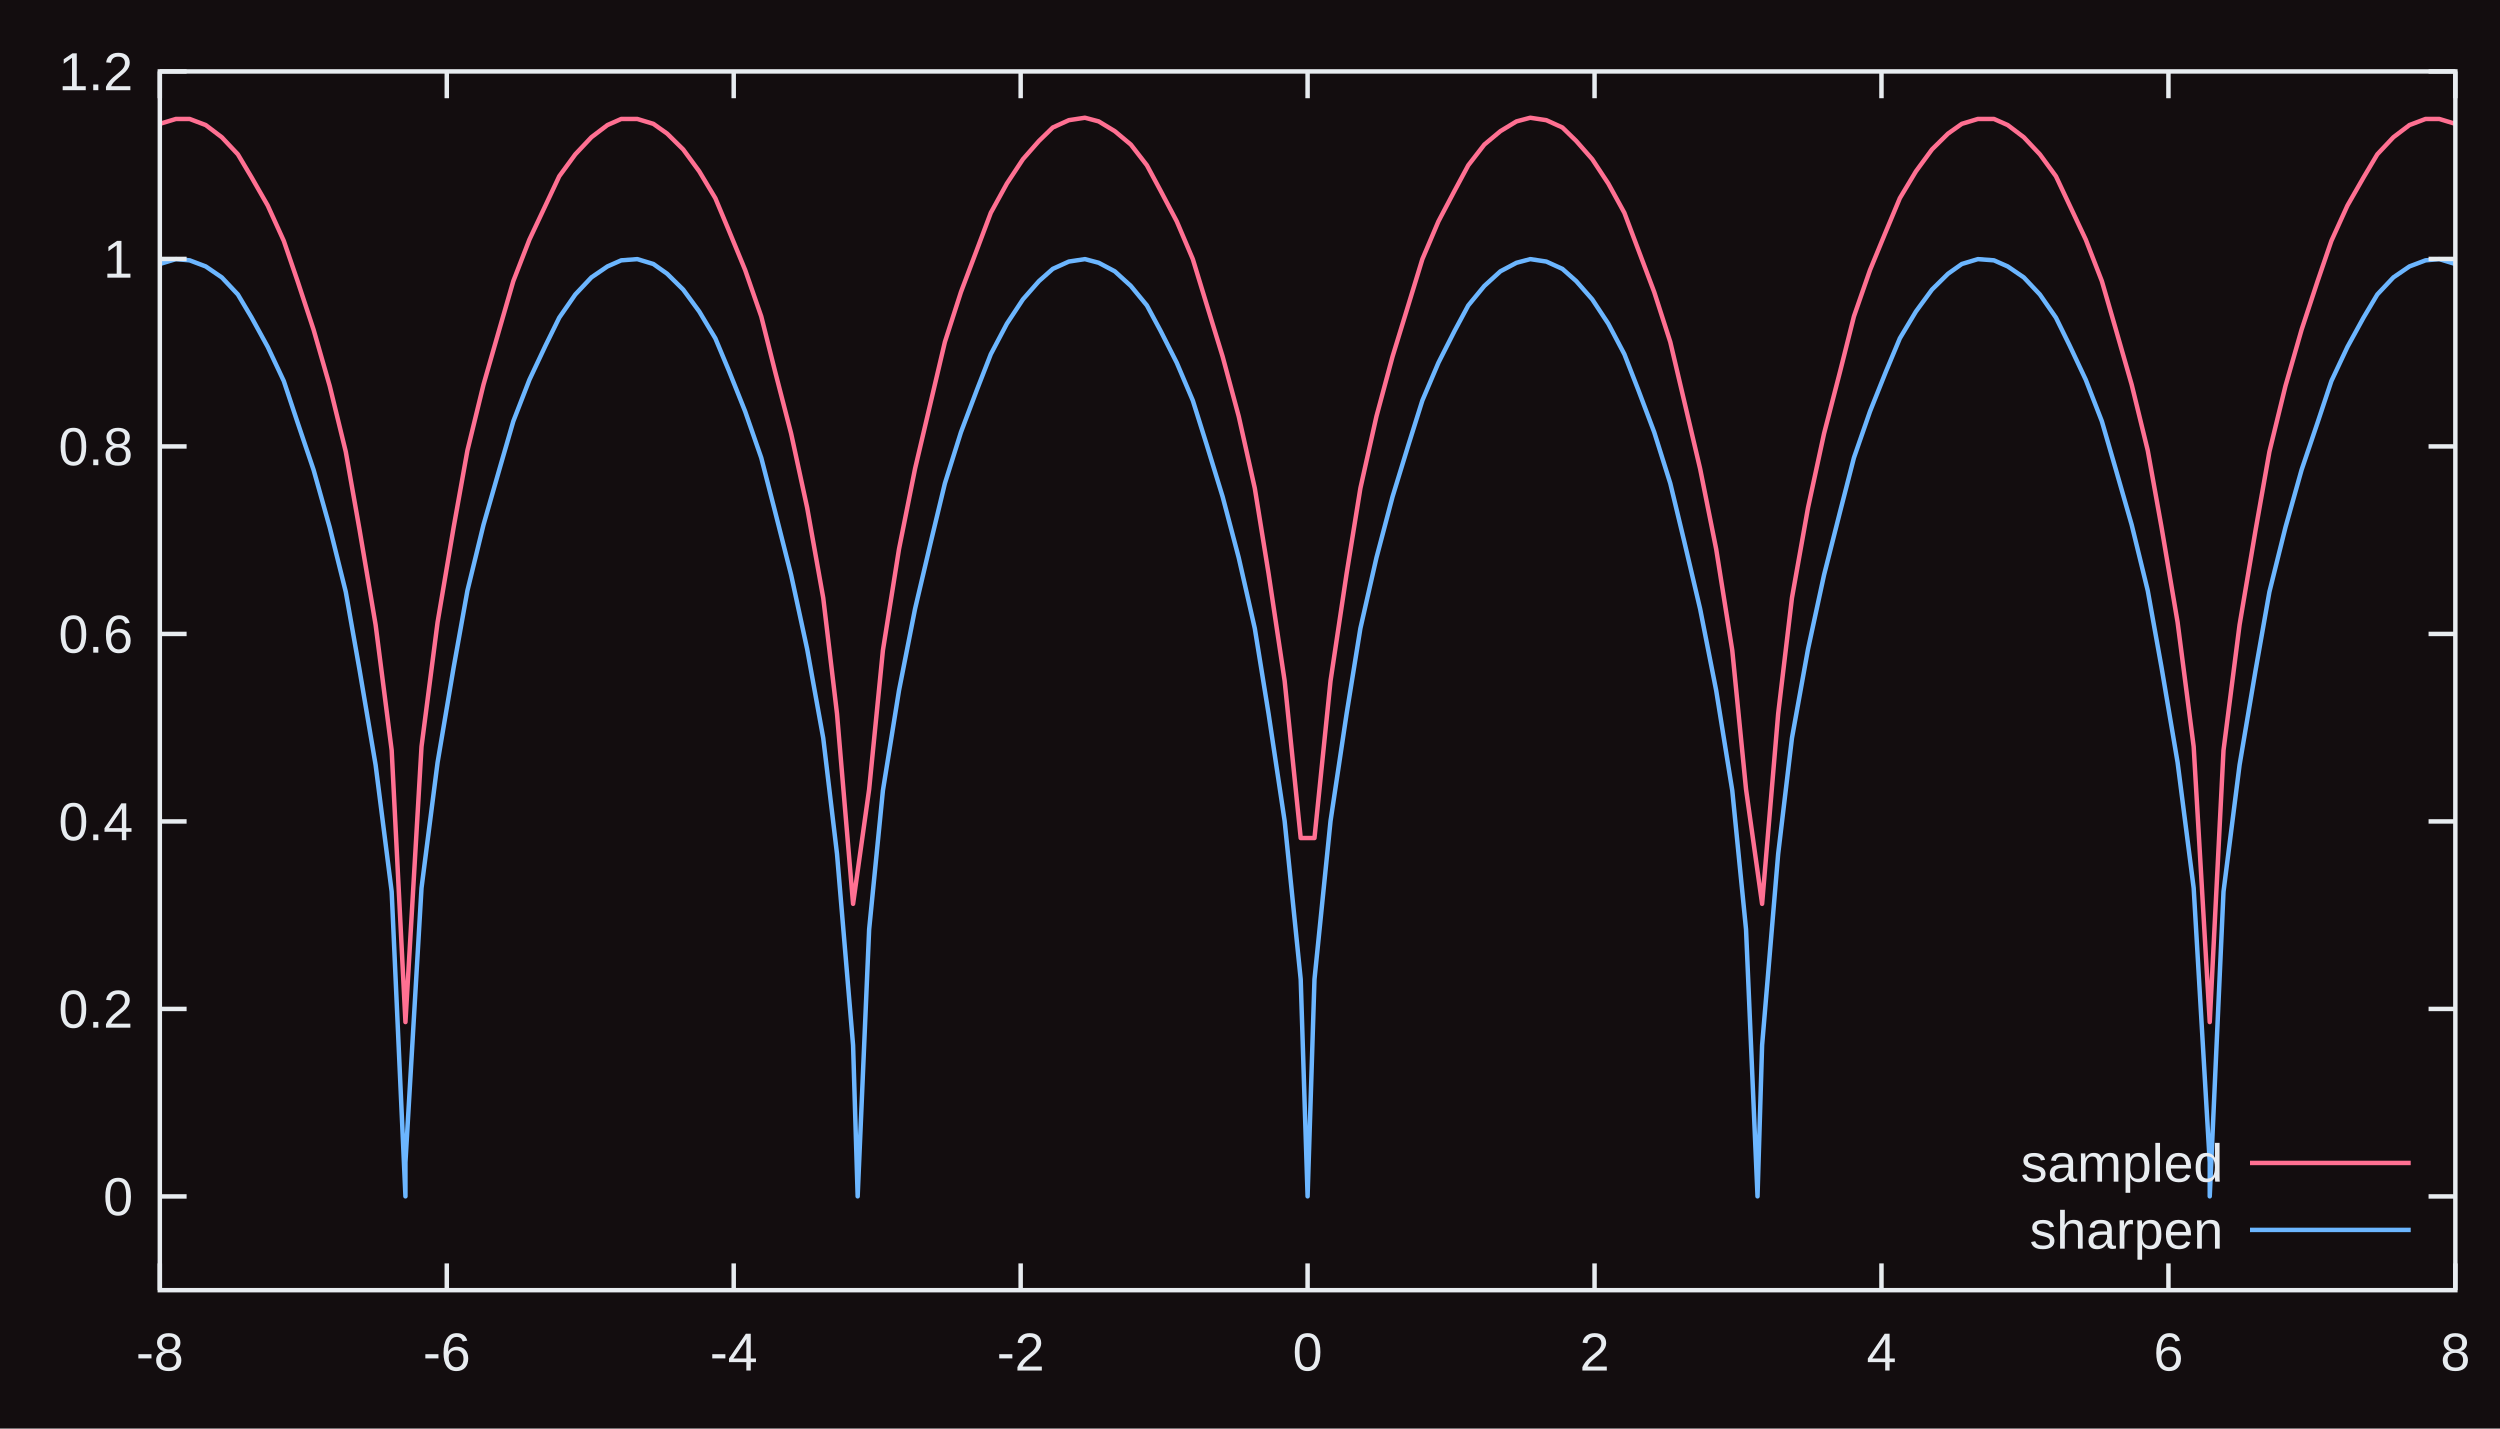
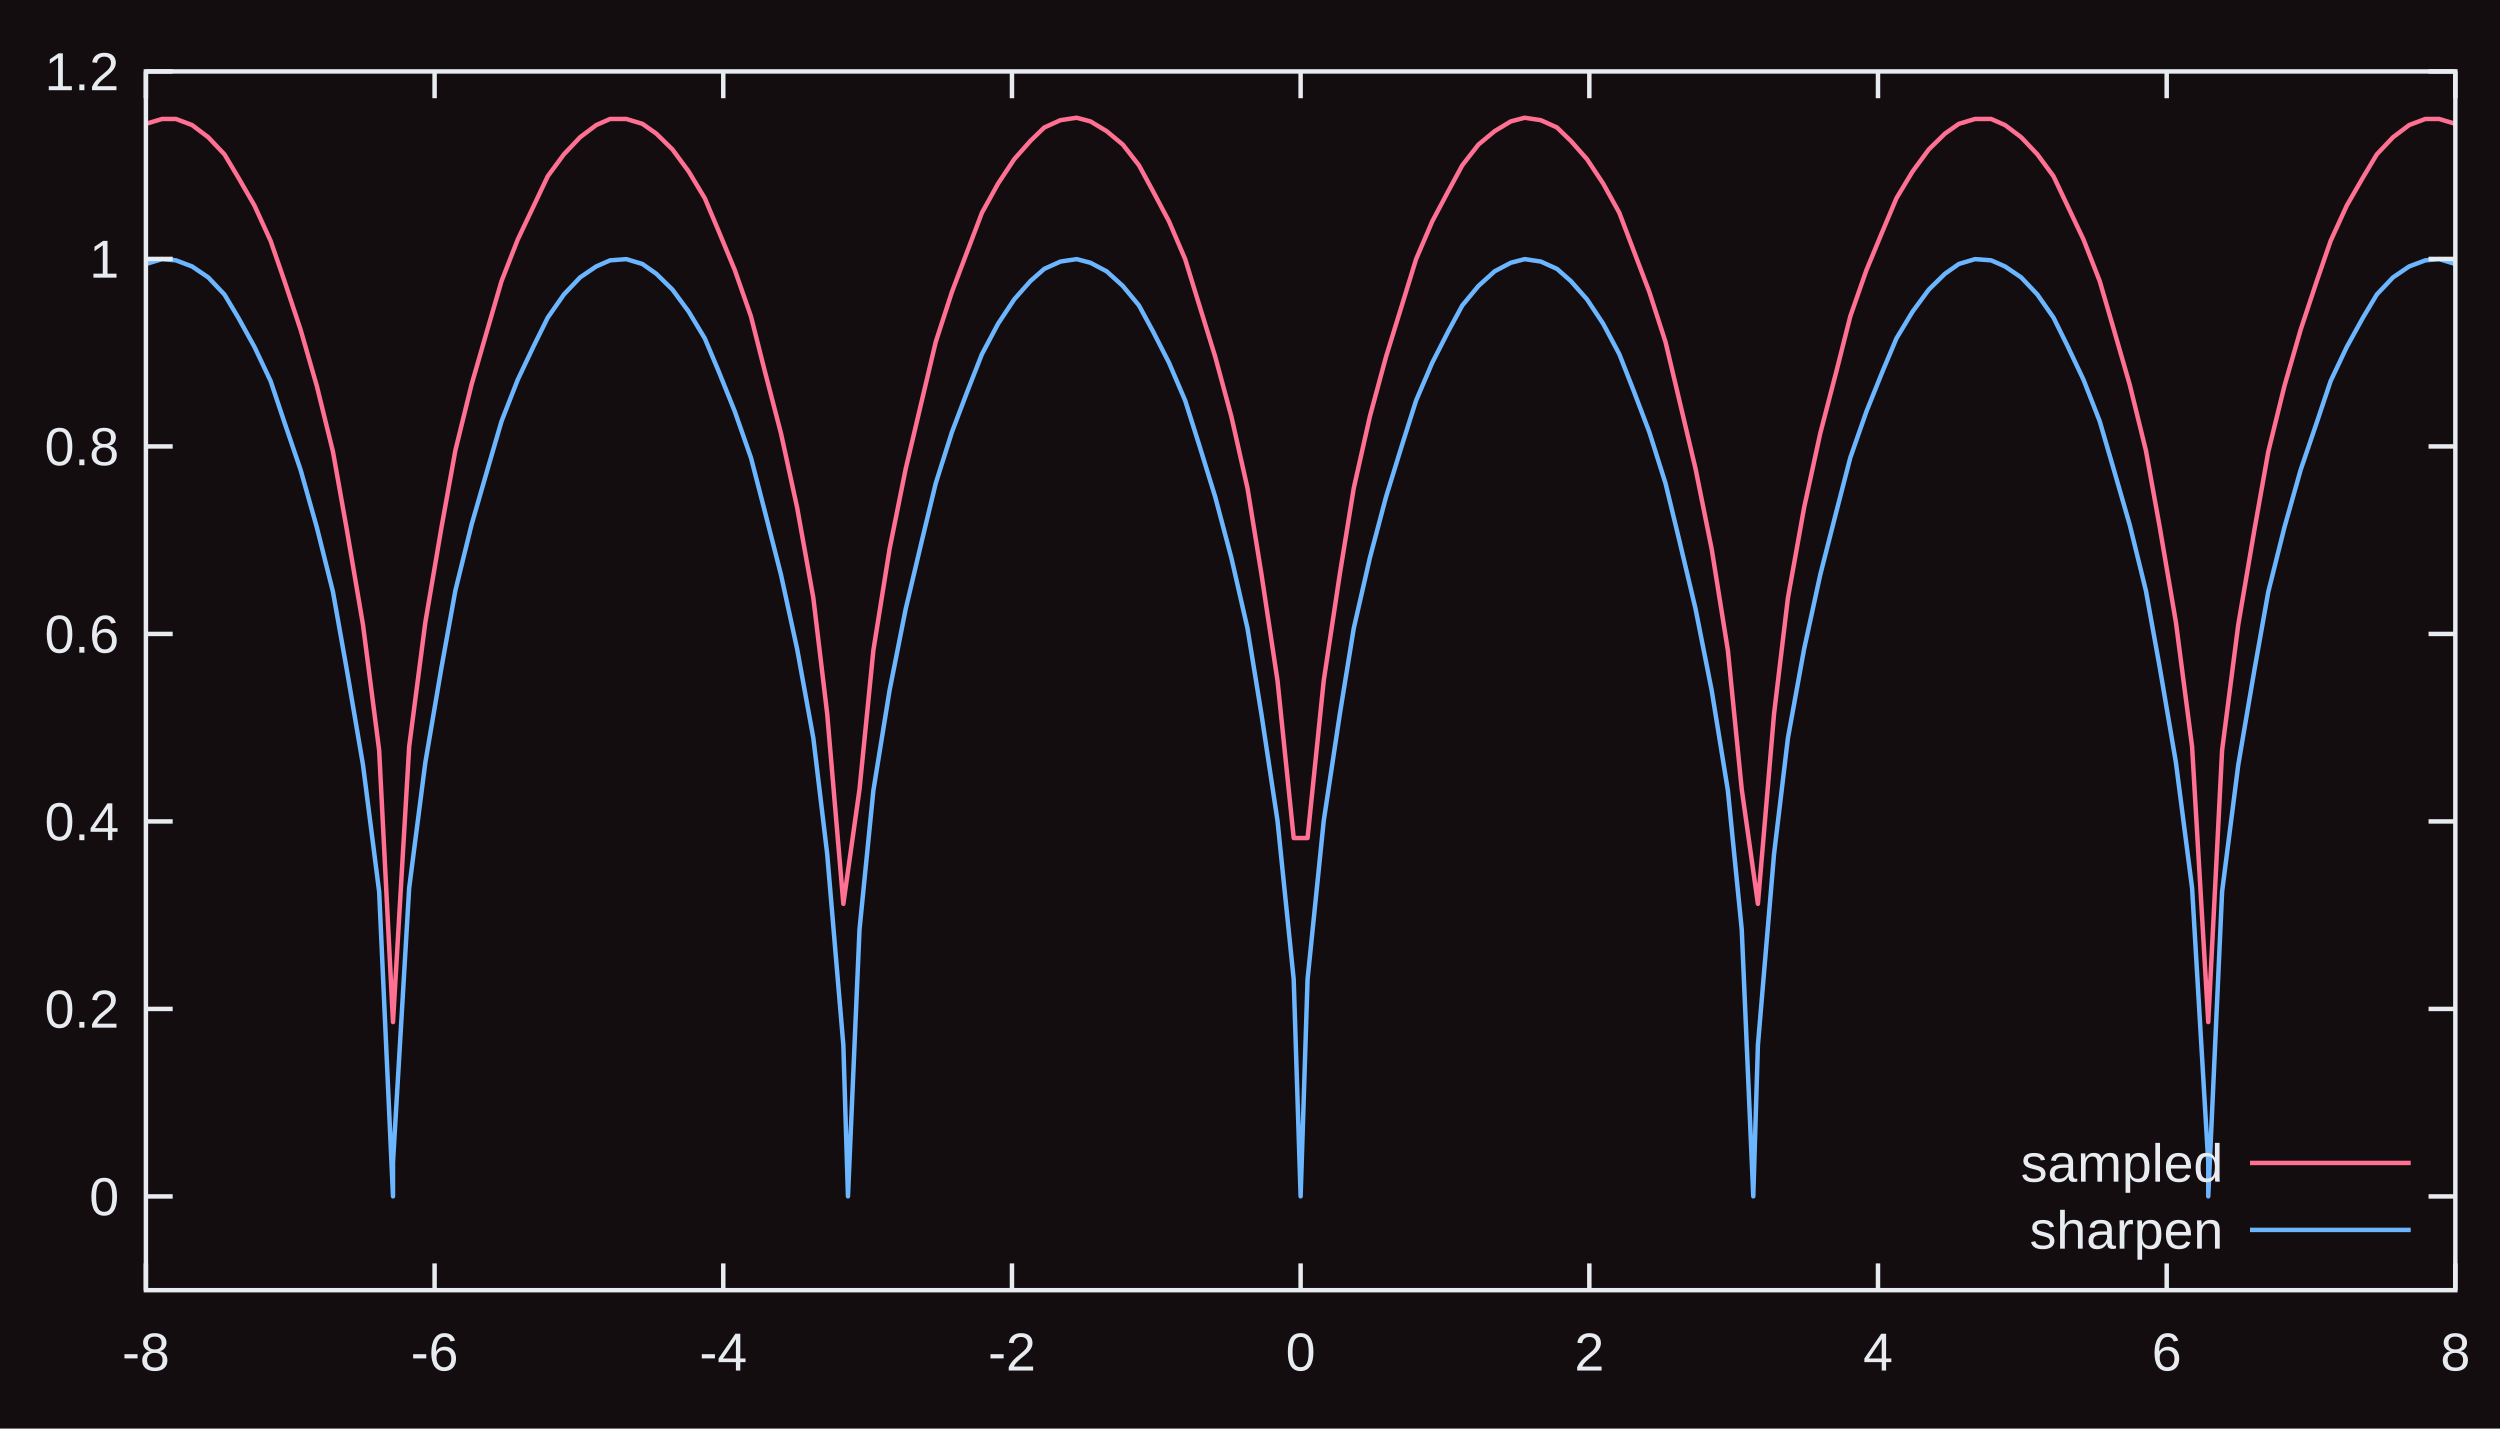
<svg xmlns="http://www.w3.org/2000/svg" width="560" height="320" viewBox="0 0 560 320" font-family="Arial,Helvetica,sans-serif" font-size="12" fill="#e8ecf0" data-theme="night" data-frame="#e8ecf0" data-grid-color="#5c4950">
  <rect x="0" y="0" width="560" height="320" fill="#130d0f" stroke="none" stroke-width="0" />
-   <g class="fs-axes" data-area="35.8 550 16 289" data-x="-8e0 8e0" data-y="-1e-1 1.2e0" data-log="0 0" data-grid="0" data-font-size="12" data-xformat="%h" data-yformat="%h">
+   <g class="fs-axes" data-area="32.68 550 16 289" data-x="-8e0 8e0" data-y="-1e-1 1.2e0" data-log="0 0" data-grid="0" data-font-size="12" data-xformat="%h" data-yformat="%h">
    <g class="fs-grid" display="none">
-       <polyline fill="none" stroke="#5c4950" stroke-width="0.5" stroke-dasharray="2,3" points="35.8,289 35.8,16" />
-       <polyline fill="none" stroke="#5c4950" stroke-width="0.5" stroke-dasharray="2,3" points="100.08,289 100.08,16" />
-       <polyline fill="none" stroke="#5c4950" stroke-width="0.5" stroke-dasharray="2,3" points="164.35,289 164.35,16" />
-       <polyline fill="none" stroke="#5c4950" stroke-width="0.5" stroke-dasharray="2,3" points="228.63,289 228.63,16" />
-       <polyline fill="none" stroke="#5c4950" stroke-width="0.5" stroke-dasharray="2,3" points="292.9,289 292.9,16" />
-       <polyline fill="none" stroke="#5c4950" stroke-width="0.5" stroke-dasharray="2,3" points="357.18,289 357.18,16" />
-       <polyline fill="none" stroke="#5c4950" stroke-width="0.5" stroke-dasharray="2,3" points="421.45,289 421.45,16" />
-       <polyline fill="none" stroke="#5c4950" stroke-width="0.5" stroke-dasharray="2,3" points="485.73,289 485.73,16" />
+       <polyline fill="none" stroke="#5c4950" stroke-width="0.5" stroke-dasharray="2,3" points="32.68,289 32.68,16" />
+       <polyline fill="none" stroke="#5c4950" stroke-width="0.5" stroke-dasharray="2,3" points="97.35,289 97.35,16" />
+       <polyline fill="none" stroke="#5c4950" stroke-width="0.5" stroke-dasharray="2,3" points="162.01,289 162.01,16" />
+       <polyline fill="none" stroke="#5c4950" stroke-width="0.5" stroke-dasharray="2,3" points="226.68,289 226.68,16" />
+       <polyline fill="none" stroke="#5c4950" stroke-width="0.5" stroke-dasharray="2,3" points="291.34,289 291.34,16" />
+       <polyline fill="none" stroke="#5c4950" stroke-width="0.5" stroke-dasharray="2,3" points="356.01,289 356.01,16" />
+       <polyline fill="none" stroke="#5c4950" stroke-width="0.5" stroke-dasharray="2,3" points="420.67,289 420.67,16" />
+       <polyline fill="none" stroke="#5c4950" stroke-width="0.5" stroke-dasharray="2,3" points="485.34,289 485.34,16" />
      <polyline fill="none" stroke="#5c4950" stroke-width="0.5" stroke-dasharray="2,3" points="550,289 550,16" />
-       <polyline fill="none" stroke="#5c4950" stroke-width="0.5" stroke-dasharray="2,3" points="35.8,268 550,268" />
-       <polyline fill="none" stroke="#5c4950" stroke-width="0.5" stroke-dasharray="2,3" points="35.8,226 550,226" />
-       <polyline fill="none" stroke="#5c4950" stroke-width="0.5" stroke-dasharray="2,3" points="35.8,184 550,184" />
-       <polyline fill="none" stroke="#5c4950" stroke-width="0.5" stroke-dasharray="2,3" points="35.8,142 550,142" />
-       <polyline fill="none" stroke="#5c4950" stroke-width="0.5" stroke-dasharray="2,3" points="35.8,100 550,100" />
-       <polyline fill="none" stroke="#5c4950" stroke-width="0.5" stroke-dasharray="2,3" points="35.8,58 550,58" />
-       <polyline fill="none" stroke="#5c4950" stroke-width="0.5" stroke-dasharray="2,3" points="35.8,16 550,16" />
+       <polyline fill="none" stroke="#5c4950" stroke-width="0.5" stroke-dasharray="2,3" points="32.68,268 550,268" />
+       <polyline fill="none" stroke="#5c4950" stroke-width="0.5" stroke-dasharray="2,3" points="32.68,226 550,226" />
+       <polyline fill="none" stroke="#5c4950" stroke-width="0.5" stroke-dasharray="2,3" points="32.68,184 550,184" />
+       <polyline fill="none" stroke="#5c4950" stroke-width="0.5" stroke-dasharray="2,3" points="32.68,142 550,142" />
+       <polyline fill="none" stroke="#5c4950" stroke-width="0.5" stroke-dasharray="2,3" points="32.68,100 550,100" />
+       <polyline fill="none" stroke="#5c4950" stroke-width="0.5" stroke-dasharray="2,3" points="32.68,58 550,58" />
+       <polyline fill="none" stroke="#5c4950" stroke-width="0.5" stroke-dasharray="2,3" points="32.68,16 550,16" />
    </g>
-     <svg class="fs-plot" x="35.8" y="16" width="514.2" height="273" viewBox="0 0 1 1" preserveAspectRatio="none" overflow="hidden">
+     <svg class="fs-plot" x="32.68" y="16" width="517.32" height="273" viewBox="0 0 1 1" preserveAspectRatio="none" overflow="hidden">
      <g class="fs-series" data-series="1">
        <polyline fill="none" stroke="#ff7092" stroke-width="1" stroke-linejoin="round" vector-effect="non-scaling-stroke" points="0,0.043 0.007,0.039 0.013,0.039 0.02,0.044 0.027,0.054 0.034,0.068 0.04,0.087 0.047,0.11 0.054,0.139 0.06,0.172 0.067,0.212 0.074,0.258 0.081,0.312 0.087,0.376 0.094,0.454 0.101,0.557 0.107,0.78 0.114,0.554 0.121,0.452 0.128,0.374 0.134,0.311 0.141,0.257 0.148,0.211 0.154,0.172 0.161,0.138 0.168,0.11 0.174,0.086 0.181,0.068 0.188,0.054 0.195,0.044 0.201,0.039 0.208,0.039 0.215,0.043 0.221,0.051 0.228,0.064 0.235,0.082 0.242,0.104 0.248,0.131 0.255,0.163 0.262,0.201 0.268,0.246 0.275,0.297 0.282,0.358 0.289,0.432 0.295,0.527 0.302,0.683 0.309,0.589 0.315,0.475 0.322,0.392 0.329,0.326 0.336,0.27 0.342,0.222 0.349,0.181 0.356,0.146 0.362,0.116 0.369,0.092 0.376,0.072 0.383,0.057 0.389,0.046 0.396,0.04 0.403,0.038 0.409,0.041 0.416,0.049 0.423,0.06 0.43,0.077 0.436,0.098 0.443,0.123 0.45,0.154 0.456,0.191 0.463,0.234 0.47,0.283 0.477,0.342 0.483,0.412 0.49,0.5 0.497,0.629 0.503,0.629 0.51,0.5 0.517,0.412 0.523,0.342 0.53,0.283 0.537,0.234 0.544,0.191 0.55,0.154 0.557,0.123 0.564,0.098 0.57,0.077 0.577,0.06 0.584,0.049 0.591,0.041 0.597,0.038 0.604,0.04 0.611,0.046 0.617,0.057 0.624,0.072 0.631,0.092 0.638,0.116 0.644,0.146 0.651,0.181 0.658,0.222 0.664,0.27 0.671,0.326 0.678,0.392 0.685,0.475 0.691,0.589 0.698,0.683 0.705,0.527 0.711,0.432 0.718,0.358 0.725,0.297 0.732,0.246 0.738,0.201 0.745,0.163 0.752,0.131 0.758,0.104 0.765,0.082 0.772,0.064 0.779,0.051 0.785,0.043 0.792,0.039 0.799,0.039 0.805,0.044 0.812,0.054 0.819,0.068 0.826,0.086 0.832,0.11 0.839,0.138 0.846,0.172 0.852,0.211 0.859,0.257 0.866,0.311 0.872,0.374 0.879,0.452 0.886,0.554 0.893,0.78 0.899,0.557 0.906,0.454 0.913,0.376 0.919,0.312 0.926,0.258 0.933,0.212 0.94,0.172 0.946,0.139 0.953,0.11 0.96,0.087 0.966,0.068 0.973,0.054 0.98,0.044 0.987,0.039 0.993,0.039 1,0.043" />
      </g>
      <g class="fs-series" data-series="2">
        <polyline fill="none" stroke="#6cb6ff" stroke-width="1" stroke-linejoin="round" vector-effect="non-scaling-stroke" points="0,0.158 0.007,0.154 0.013,0.155 0.02,0.16 0.027,0.169 0.034,0.183 0.04,0.202 0.047,0.226 0.054,0.254 0.06,0.288 0.067,0.327 0.074,0.374 0.081,0.427 0.087,0.491 0.094,0.569 0.101,0.673 0.107,0.923 0.107,0.895 0.114,0.67 0.121,0.567 0.128,0.489 0.134,0.426 0.141,0.372 0.148,0.326 0.154,0.287 0.161,0.253 0.168,0.225 0.174,0.202 0.181,0.183 0.188,0.169 0.195,0.16 0.201,0.155 0.208,0.154 0.215,0.158 0.221,0.166 0.228,0.179 0.235,0.197 0.242,0.219 0.248,0.246 0.255,0.279 0.262,0.317 0.268,0.361 0.275,0.413 0.282,0.474 0.289,0.547 0.295,0.642 0.302,0.799 0.304,0.923 0.309,0.704 0.315,0.59 0.322,0.508 0.329,0.441 0.336,0.385 0.342,0.338 0.349,0.296 0.356,0.261 0.362,0.232 0.369,0.207 0.376,0.187 0.383,0.172 0.389,0.162 0.396,0.156 0.403,0.154 0.409,0.157 0.416,0.164 0.423,0.176 0.43,0.192 0.436,0.213 0.443,0.239 0.45,0.27 0.456,0.306 0.463,0.349 0.47,0.399 0.477,0.457 0.483,0.527 0.49,0.615 0.497,0.745 0.5,0.923 0.503,0.745 0.51,0.615 0.517,0.527 0.523,0.457 0.53,0.399 0.537,0.349 0.544,0.306 0.55,0.27 0.557,0.239 0.564,0.213 0.57,0.192 0.577,0.176 0.584,0.164 0.591,0.157 0.597,0.154 0.604,0.156 0.611,0.162 0.617,0.172 0.624,0.187 0.631,0.207 0.638,0.232 0.644,0.261 0.651,0.296 0.658,0.338 0.664,0.385 0.671,0.441 0.678,0.508 0.685,0.59 0.691,0.704 0.696,0.923 0.698,0.799 0.705,0.642 0.711,0.547 0.718,0.474 0.725,0.413 0.732,0.361 0.738,0.317 0.745,0.279 0.752,0.246 0.758,0.219 0.765,0.197 0.772,0.179 0.779,0.166 0.785,0.158 0.792,0.154 0.799,0.155 0.805,0.16 0.812,0.169 0.819,0.183 0.826,0.202 0.832,0.225 0.839,0.253 0.846,0.287 0.852,0.326 0.859,0.372 0.866,0.426 0.872,0.489 0.879,0.567 0.886,0.67 0.893,0.895 0.893,0.923 0.899,0.673 0.906,0.569 0.913,0.491 0.919,0.427 0.926,0.374 0.933,0.327 0.94,0.288 0.946,0.254 0.953,0.226 0.96,0.202 0.966,0.183 0.973,0.169 0.98,0.16 0.987,0.155 0.993,0.154 1,0.158" />
      </g>
    </svg>
-     <rect x="35.8" y="16" width="514.2" height="273" fill="none" stroke="#e8ecf0" stroke-width="1" />
+     <rect x="32.68" y="16" width="517.32" height="273" fill="none" stroke="#e8ecf0" stroke-width="1" />
    <g class="fs-xticks">
-       <polyline fill="none" stroke="#e8ecf0" stroke-width="1" points="35.8,289 35.8,283" />
-       <polyline fill="none" stroke="#e8ecf0" stroke-width="1" points="35.8,16 35.8,22" />
-       <text x="35.8" y="307" text-anchor="middle">-8</text>
-       <polyline fill="none" stroke="#e8ecf0" stroke-width="1" points="100.08,289 100.08,283" />
-       <polyline fill="none" stroke="#e8ecf0" stroke-width="1" points="100.08,16 100.08,22" />
-       <text x="100.08" y="307" text-anchor="middle">-6</text>
-       <polyline fill="none" stroke="#e8ecf0" stroke-width="1" points="164.35,289 164.35,283" />
-       <polyline fill="none" stroke="#e8ecf0" stroke-width="1" points="164.35,16 164.35,22" />
-       <text x="164.35" y="307" text-anchor="middle">-4</text>
-       <polyline fill="none" stroke="#e8ecf0" stroke-width="1" points="228.63,289 228.63,283" />
-       <polyline fill="none" stroke="#e8ecf0" stroke-width="1" points="228.63,16 228.63,22" />
-       <text x="228.63" y="307" text-anchor="middle">-2</text>
-       <polyline fill="none" stroke="#e8ecf0" stroke-width="1" points="292.9,289 292.9,283" />
-       <polyline fill="none" stroke="#e8ecf0" stroke-width="1" points="292.9,16 292.9,22" />
-       <text x="292.9" y="307" text-anchor="middle">0</text>
-       <polyline fill="none" stroke="#e8ecf0" stroke-width="1" points="357.18,289 357.18,283" />
-       <polyline fill="none" stroke="#e8ecf0" stroke-width="1" points="357.18,16 357.18,22" />
-       <text x="357.18" y="307" text-anchor="middle">2</text>
-       <polyline fill="none" stroke="#e8ecf0" stroke-width="1" points="421.45,289 421.45,283" />
-       <polyline fill="none" stroke="#e8ecf0" stroke-width="1" points="421.45,16 421.45,22" />
-       <text x="421.45" y="307" text-anchor="middle">4</text>
-       <polyline fill="none" stroke="#e8ecf0" stroke-width="1" points="485.73,289 485.73,283" />
-       <polyline fill="none" stroke="#e8ecf0" stroke-width="1" points="485.73,16 485.73,22" />
-       <text x="485.73" y="307" text-anchor="middle">6</text>
+       <polyline fill="none" stroke="#e8ecf0" stroke-width="1" points="32.68,289 32.68,283" />
+       <polyline fill="none" stroke="#e8ecf0" stroke-width="1" points="32.68,16 32.68,22" />
+       <text x="32.68" y="307" text-anchor="middle">-8</text>
+       <polyline fill="none" stroke="#e8ecf0" stroke-width="1" points="97.35,289 97.35,283" />
+       <polyline fill="none" stroke="#e8ecf0" stroke-width="1" points="97.35,16 97.35,22" />
+       <text x="97.35" y="307" text-anchor="middle">-6</text>
+       <polyline fill="none" stroke="#e8ecf0" stroke-width="1" points="162.01,289 162.01,283" />
+       <polyline fill="none" stroke="#e8ecf0" stroke-width="1" points="162.01,16 162.01,22" />
+       <text x="162.01" y="307" text-anchor="middle">-4</text>
+       <polyline fill="none" stroke="#e8ecf0" stroke-width="1" points="226.68,289 226.68,283" />
+       <polyline fill="none" stroke="#e8ecf0" stroke-width="1" points="226.68,16 226.68,22" />
+       <text x="226.68" y="307" text-anchor="middle">-2</text>
+       <polyline fill="none" stroke="#e8ecf0" stroke-width="1" points="291.34,289 291.34,283" />
+       <polyline fill="none" stroke="#e8ecf0" stroke-width="1" points="291.34,16 291.34,22" />
+       <text x="291.34" y="307" text-anchor="middle">0</text>
+       <polyline fill="none" stroke="#e8ecf0" stroke-width="1" points="356.01,289 356.01,283" />
+       <polyline fill="none" stroke="#e8ecf0" stroke-width="1" points="356.01,16 356.01,22" />
+       <text x="356.01" y="307" text-anchor="middle">2</text>
+       <polyline fill="none" stroke="#e8ecf0" stroke-width="1" points="420.67,289 420.67,283" />
+       <polyline fill="none" stroke="#e8ecf0" stroke-width="1" points="420.67,16 420.67,22" />
+       <text x="420.67" y="307" text-anchor="middle">4</text>
+       <polyline fill="none" stroke="#e8ecf0" stroke-width="1" points="485.34,289 485.34,283" />
+       <polyline fill="none" stroke="#e8ecf0" stroke-width="1" points="485.34,16 485.34,22" />
+       <text x="485.34" y="307" text-anchor="middle">6</text>
      <polyline fill="none" stroke="#e8ecf0" stroke-width="1" points="550,289 550,283" />
      <polyline fill="none" stroke="#e8ecf0" stroke-width="1" points="550,16 550,22" />
      <text x="550" y="307" text-anchor="middle">8</text>
    </g>
    <g class="fs-yticks">
-       <polyline fill="none" stroke="#e8ecf0" stroke-width="1" points="35.8,268 41.8,268" />
+       <polyline fill="none" stroke="#e8ecf0" stroke-width="1" points="32.68,268 38.68,268" />
      <polyline fill="none" stroke="#e8ecf0" stroke-width="1" points="550,268 544,268" />
-       <text x="29.8" y="272.2" text-anchor="end">0</text>
-       <polyline fill="none" stroke="#e8ecf0" stroke-width="1" points="35.8,226 41.8,226" />
+       <text x="26.68" y="272.2" text-anchor="end">0</text>
+       <polyline fill="none" stroke="#e8ecf0" stroke-width="1" points="32.68,226 38.68,226" />
      <polyline fill="none" stroke="#e8ecf0" stroke-width="1" points="550,226 544,226" />
-       <text x="29.8" y="230.2" text-anchor="end">0.2</text>
-       <polyline fill="none" stroke="#e8ecf0" stroke-width="1" points="35.8,184 41.8,184" />
+       <text x="26.68" y="230.2" text-anchor="end">0.2</text>
+       <polyline fill="none" stroke="#e8ecf0" stroke-width="1" points="32.68,184 38.68,184" />
      <polyline fill="none" stroke="#e8ecf0" stroke-width="1" points="550,184 544,184" />
-       <text x="29.8" y="188.2" text-anchor="end">0.4</text>
-       <polyline fill="none" stroke="#e8ecf0" stroke-width="1" points="35.8,142 41.8,142" />
+       <text x="26.68" y="188.2" text-anchor="end">0.4</text>
+       <polyline fill="none" stroke="#e8ecf0" stroke-width="1" points="32.68,142 38.68,142" />
      <polyline fill="none" stroke="#e8ecf0" stroke-width="1" points="550,142 544,142" />
-       <text x="29.8" y="146.2" text-anchor="end">0.6</text>
-       <polyline fill="none" stroke="#e8ecf0" stroke-width="1" points="35.8,100 41.8,100" />
+       <text x="26.68" y="146.2" text-anchor="end">0.6</text>
+       <polyline fill="none" stroke="#e8ecf0" stroke-width="1" points="32.68,100 38.68,100" />
      <polyline fill="none" stroke="#e8ecf0" stroke-width="1" points="550,100 544,100" />
-       <text x="29.8" y="104.2" text-anchor="end">0.8</text>
-       <polyline fill="none" stroke="#e8ecf0" stroke-width="1" points="35.8,58 41.8,58" />
+       <text x="26.68" y="104.2" text-anchor="end">0.8</text>
+       <polyline fill="none" stroke="#e8ecf0" stroke-width="1" points="32.68,58 38.68,58" />
      <polyline fill="none" stroke="#e8ecf0" stroke-width="1" points="550,58 544,58" />
-       <text x="29.8" y="62.2" text-anchor="end">1</text>
-       <polyline fill="none" stroke="#e8ecf0" stroke-width="1" points="35.8,16 41.8,16" />
+       <text x="26.68" y="62.2" text-anchor="end">1</text>
+       <polyline fill="none" stroke="#e8ecf0" stroke-width="1" points="32.68,16 38.68,16" />
      <polyline fill="none" stroke="#e8ecf0" stroke-width="1" points="550,16 544,16" />
-       <text x="29.8" y="20.2" text-anchor="end">1.2</text>
+       <text x="26.68" y="20.2" text-anchor="end">1.2</text>
    </g>
    <g class="fs-key-entry" data-series="1">
      <polyline fill="none" stroke="#ff7092" stroke-width="1" points="504,260.5 540,260.5" />
      <text x="498" y="264.7" text-anchor="end">sampled</text>
    </g>
    <g class="fs-key-entry" data-series="2">
      <polyline fill="none" stroke="#6cb6ff" stroke-width="1" points="504,275.5 540,275.5" />
      <text x="498" y="279.7" text-anchor="end">sharpen</text>
    </g>
  </g>
</svg>
